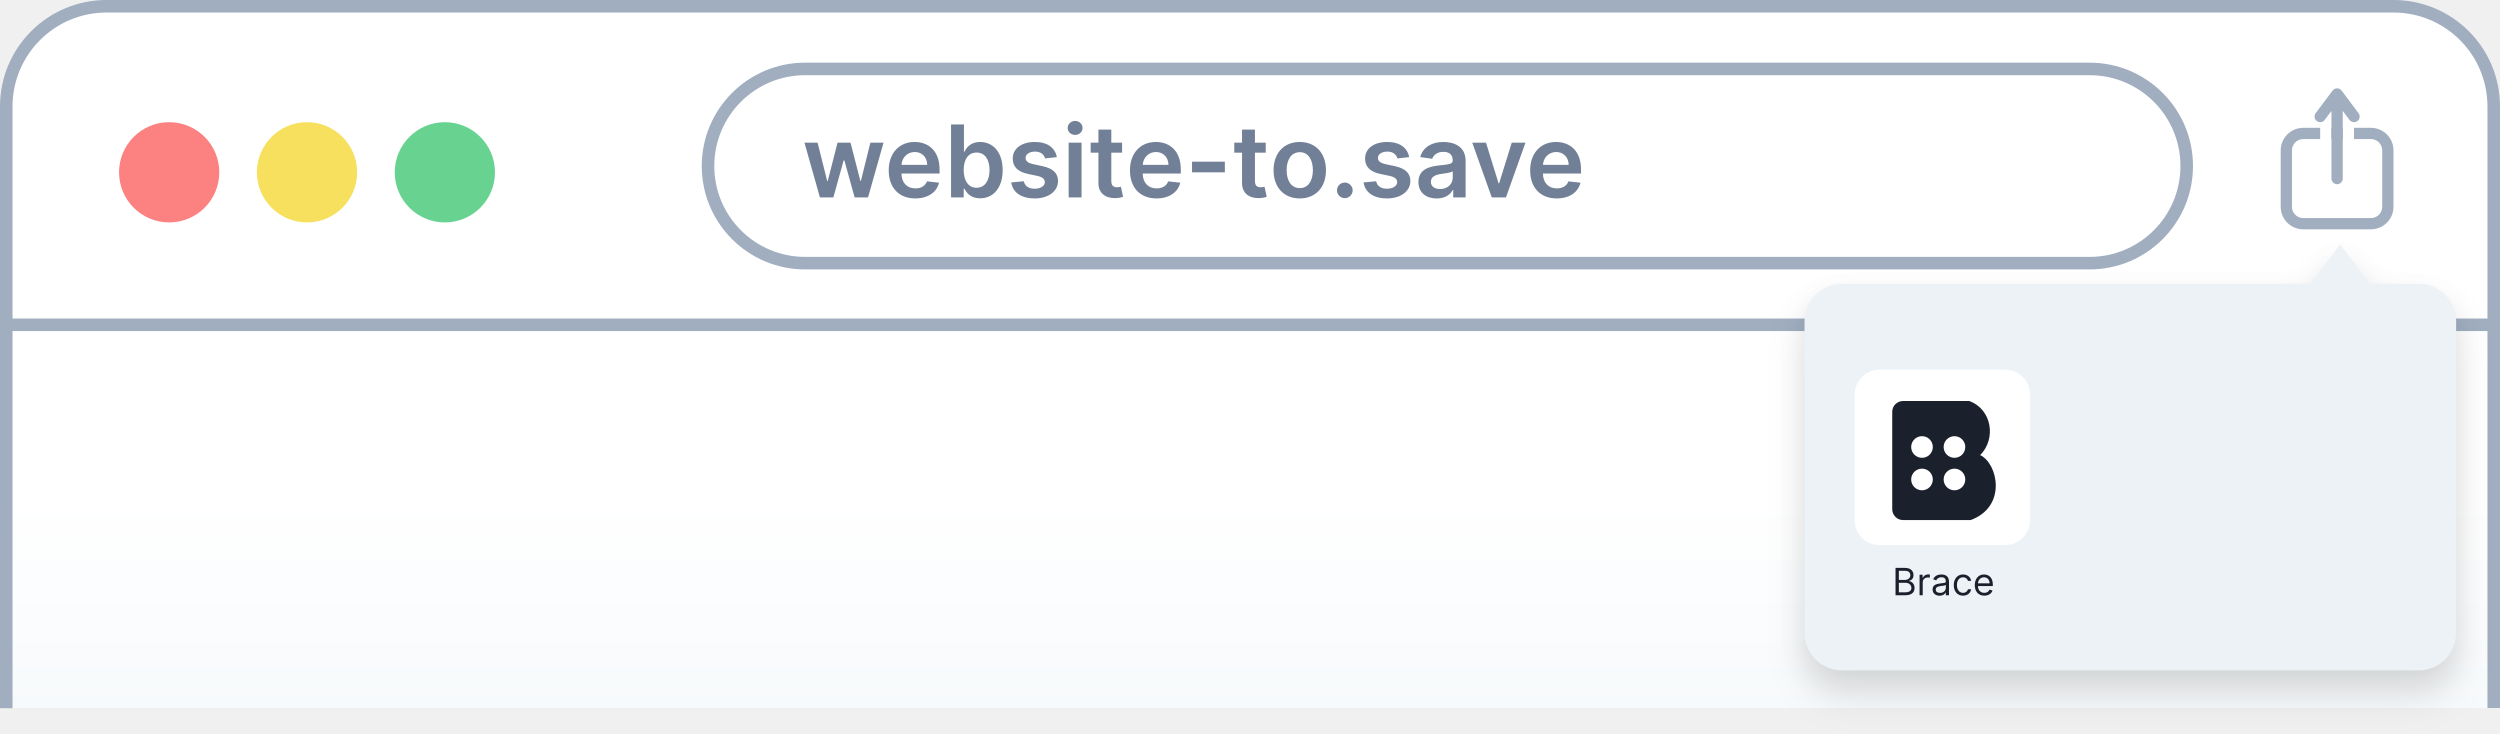
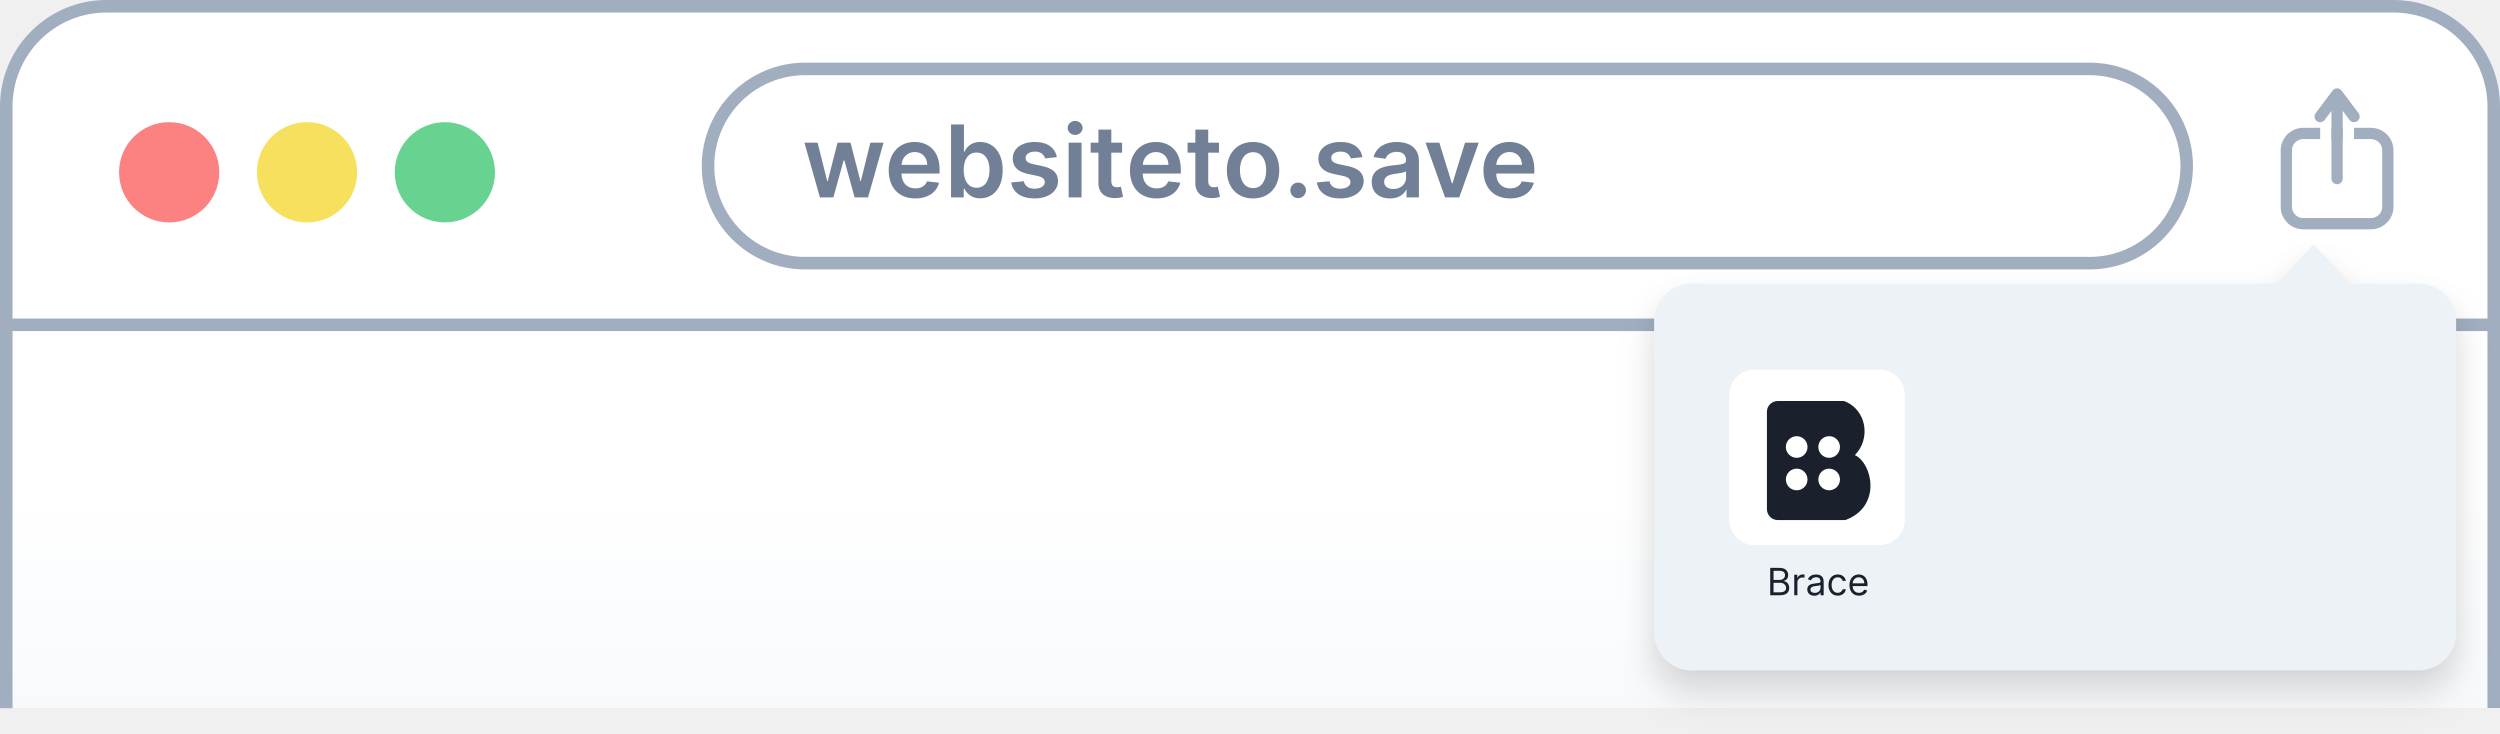
<svg xmlns="http://www.w3.org/2000/svg" width="399" height="117" viewBox="0 0 399 117" fill="none">
  <path d="M1 17C1 8.163 8.163 1 17 1H382C390.837 1 398 8.163 398 17V113H1V17Z" fill="url(#paint0_linear)" />
  <path d="M1 113.028V51.834M1 51.834V17C1 8.163 8.163 1 17 1H382C390.837 1 398 8.163 398 17V51.834M1 51.834H398M398 51.834V113" stroke="#A0AEC0" stroke-width="2" />
  <circle cx="27" cy="27.5" r="8" fill="#FC8181" />
  <circle cx="49" cy="27.5" r="8" fill="#F6E05E" />
  <circle cx="71" cy="27.5" r="8" fill="#68D391" />
  <path d="M128.5 11H333.5C342.06 11 349 17.94 349 26.5C349 35.06 342.06 42 333.5 42H128.5C119.94 42 113 35.06 113 26.5C113 17.94 119.94 11 128.5 11Z" fill="white" stroke="#A0AEC0" stroke-width="2" />
-   <path d="M130.858 31.5H133.006L134.642 25.602H134.761L136.398 31.5H138.54L141.011 22.773H138.909L137.398 28.875H137.312L135.744 22.773H133.67L132.102 28.909H132.023L130.489 22.773H128.392L130.858 31.5ZM146.077 31.671C148.111 31.671 149.509 30.676 149.872 29.159L147.952 28.943C147.673 29.682 146.991 30.068 146.105 30.068C144.776 30.068 143.895 29.193 143.878 27.699H149.957V27.068C149.957 24.006 148.116 22.659 145.969 22.659C143.469 22.659 141.838 24.494 141.838 27.188C141.838 29.926 143.446 31.671 146.077 31.671ZM143.884 26.312C143.946 25.199 144.77 24.261 145.997 24.261C147.179 24.261 147.974 25.125 147.986 26.312H143.884ZM151.788 31.5H153.811V30.125H153.93C154.254 30.761 154.93 31.653 156.43 31.653C158.487 31.653 160.027 30.023 160.027 27.148C160.027 24.239 158.442 22.659 156.425 22.659C154.885 22.659 154.243 23.585 153.93 24.216H153.845V19.864H151.788V31.5ZM153.805 27.136C153.805 25.443 154.533 24.347 155.857 24.347C157.226 24.347 157.93 25.511 157.93 27.136C157.93 28.773 157.214 29.966 155.857 29.966C154.544 29.966 153.805 28.829 153.805 27.136ZM168.673 25.079C168.389 23.602 167.207 22.659 165.162 22.659C163.06 22.659 161.628 23.693 161.634 25.307C161.628 26.579 162.412 27.421 164.088 27.767L165.577 28.079C166.378 28.256 166.753 28.579 166.753 29.074C166.753 29.671 166.105 30.119 165.128 30.119C164.185 30.119 163.571 29.71 163.395 28.926L161.389 29.119C161.645 30.722 162.991 31.671 165.134 31.671C167.315 31.671 168.855 30.54 168.861 28.886C168.855 27.642 168.054 26.881 166.406 26.523L164.918 26.204C164.031 26.006 163.679 25.699 163.685 25.193C163.679 24.602 164.332 24.193 165.19 24.193C166.139 24.193 166.639 24.71 166.798 25.284L168.673 25.079ZM170.557 31.5H172.614V22.773H170.557V31.5ZM171.591 21.534C172.244 21.534 172.778 21.034 172.778 20.421C172.778 19.801 172.244 19.301 171.591 19.301C170.932 19.301 170.398 19.801 170.398 20.421C170.398 21.034 170.932 21.534 171.591 21.534ZM179.087 22.773H177.365V20.682H175.308V22.773H174.07V24.364H175.308V29.216C175.297 30.858 176.49 31.665 178.036 31.619C178.621 31.602 179.024 31.489 179.246 31.415L178.899 29.807C178.786 29.835 178.553 29.886 178.297 29.886C177.78 29.886 177.365 29.704 177.365 28.875V24.364H179.087V22.773ZM184.577 31.671C186.611 31.671 188.009 30.676 188.372 29.159L186.452 28.943C186.173 29.682 185.491 30.068 184.605 30.068C183.276 30.068 182.395 29.193 182.378 27.699H188.457V27.068C188.457 24.006 186.616 22.659 184.469 22.659C181.969 22.659 180.338 24.494 180.338 27.188C180.338 29.926 181.946 31.671 184.577 31.671ZM182.384 26.312C182.446 25.199 183.27 24.261 184.497 24.261C185.679 24.261 186.474 25.125 186.486 26.312H182.384ZM195.487 25.807H190.249V27.5H195.487V25.807ZM202.009 22.773H200.287V20.682H198.23V22.773H196.991V24.364H198.23V29.216C198.219 30.858 199.412 31.665 200.957 31.619C201.543 31.602 201.946 31.489 202.168 31.415L201.821 29.807C201.707 29.835 201.474 29.886 201.219 29.886C200.702 29.886 200.287 29.704 200.287 28.875V24.364H202.009V22.773ZM207.442 31.671C209.999 31.671 211.624 29.869 211.624 27.171C211.624 24.466 209.999 22.659 207.442 22.659C204.885 22.659 203.26 24.466 203.26 27.171C203.26 29.869 204.885 31.671 207.442 31.671ZM207.453 30.023C206.038 30.023 205.345 28.761 205.345 27.165C205.345 25.568 206.038 24.29 207.453 24.29C208.845 24.29 209.538 25.568 209.538 27.165C209.538 28.761 208.845 30.023 207.453 30.023ZM214.636 31.625C215.307 31.625 215.881 31.068 215.886 30.375C215.881 29.693 215.307 29.136 214.636 29.136C213.943 29.136 213.381 29.693 213.386 30.375C213.381 31.068 213.943 31.625 214.636 31.625ZM224.908 25.079C224.624 23.602 223.442 22.659 221.396 22.659C219.294 22.659 217.862 23.693 217.868 25.307C217.862 26.579 218.646 27.421 220.322 27.767L221.811 28.079C222.612 28.256 222.987 28.579 222.987 29.074C222.987 29.671 222.339 30.119 221.362 30.119C220.419 30.119 219.805 29.71 219.629 28.926L217.624 29.119C217.879 30.722 219.226 31.671 221.368 31.671C223.55 31.671 225.089 30.54 225.095 28.886C225.089 27.642 224.288 26.881 222.641 26.523L221.152 26.204C220.266 26.006 219.913 25.699 219.919 25.193C219.913 24.602 220.567 24.193 221.425 24.193C222.374 24.193 222.874 24.71 223.033 25.284L224.908 25.079ZM229.303 31.676C230.672 31.676 231.49 31.034 231.865 30.301H231.933V31.5H233.911V25.659C233.911 23.352 232.03 22.659 230.365 22.659C228.53 22.659 227.121 23.477 226.666 25.068L228.587 25.341C228.791 24.744 229.371 24.233 230.376 24.233C231.331 24.233 231.854 24.722 231.854 25.579V25.614C231.854 26.204 231.234 26.233 229.695 26.398C228.001 26.579 226.382 27.085 226.382 29.051C226.382 30.767 227.638 31.676 229.303 31.676ZM229.837 30.165C228.979 30.165 228.365 29.773 228.365 29.017C228.365 28.227 229.053 27.898 229.973 27.767C230.513 27.693 231.592 27.557 231.859 27.341V28.369C231.859 29.341 231.075 30.165 229.837 30.165ZM243.462 22.773H241.274L239.263 29.256H239.172L237.166 22.773H234.973L238.081 31.5H240.354L243.462 22.773ZM248.452 31.671C250.486 31.671 251.884 30.676 252.247 29.159L250.327 28.943C250.048 29.682 249.366 30.068 248.48 30.068C247.151 30.068 246.27 29.193 246.253 27.699H252.332V27.068C252.332 24.006 250.491 22.659 248.344 22.659C245.844 22.659 244.213 24.494 244.213 27.188C244.213 29.926 245.821 31.671 248.452 31.671ZM246.259 26.312C246.321 25.199 247.145 24.261 248.372 24.261C249.554 24.261 250.349 25.125 250.361 26.312H246.259Z" fill="#718096" />
+   <path d="M130.858 31.5H133.006L134.642 25.602H134.761L136.398 31.5H138.54L141.011 22.773H138.909L137.398 28.875H137.312L135.744 22.773H133.67L132.102 28.909H132.023L130.489 22.773H128.392L130.858 31.5ZM146.077 31.671C148.111 31.671 149.509 30.676 149.872 29.159L147.952 28.943C147.673 29.682 146.991 30.068 146.105 30.068C144.776 30.068 143.895 29.193 143.878 27.699H149.957V27.068C149.957 24.006 148.116 22.659 145.969 22.659C143.469 22.659 141.838 24.494 141.838 27.188C141.838 29.926 143.446 31.671 146.077 31.671ZM143.884 26.312C143.946 25.199 144.77 24.261 145.997 24.261C147.179 24.261 147.974 25.125 147.986 26.312H143.884ZM151.788 31.5H153.811V30.125H153.93C154.254 30.761 154.93 31.653 156.43 31.653C158.487 31.653 160.027 30.023 160.027 27.148C160.027 24.239 158.442 22.659 156.425 22.659C154.885 22.659 154.243 23.585 153.93 24.216H153.845V19.864H151.788V31.5ZM153.805 27.136C153.805 25.443 154.533 24.347 155.857 24.347C157.226 24.347 157.93 25.511 157.93 27.136C157.93 28.773 157.214 29.966 155.857 29.966C154.544 29.966 153.805 28.829 153.805 27.136ZM168.673 25.079C168.389 23.602 167.207 22.659 165.162 22.659C163.06 22.659 161.628 23.693 161.634 25.307C161.628 26.579 162.412 27.421 164.088 27.767L165.577 28.079C166.378 28.256 166.753 28.579 166.753 29.074C166.753 29.671 166.105 30.119 165.128 30.119C164.185 30.119 163.571 29.71 163.395 28.926L161.389 29.119C161.645 30.722 162.991 31.671 165.134 31.671C167.315 31.671 168.855 30.54 168.861 28.886C168.855 27.642 168.054 26.881 166.406 26.523L164.918 26.204C164.031 26.006 163.679 25.699 163.685 25.193C163.679 24.602 164.332 24.193 165.19 24.193C166.139 24.193 166.639 24.71 166.798 25.284L168.673 25.079ZM170.557 31.5H172.614V22.773H170.557V31.5ZM171.591 21.534C172.244 21.534 172.778 21.034 172.778 20.421C172.778 19.801 172.244 19.301 171.591 19.301C170.932 19.301 170.398 19.801 170.398 20.421C170.398 21.034 170.932 21.534 171.591 21.534ZM179.087 22.773H177.365V20.682H175.308V22.773H174.07V24.364H175.308V29.216C175.297 30.858 176.49 31.665 178.036 31.619C178.621 31.602 179.024 31.489 179.246 31.415L178.899 29.807C178.786 29.835 178.553 29.886 178.297 29.886C177.78 29.886 177.365 29.704 177.365 28.875V24.364H179.087V22.773ZM184.577 31.671C186.611 31.671 188.009 30.676 188.372 29.159L186.452 28.943C186.173 29.682 185.491 30.068 184.605 30.068C183.276 30.068 182.395 29.193 182.378 27.699H188.457V27.068C188.457 24.006 186.616 22.659 184.469 22.659C181.969 22.659 180.338 24.494 180.338 27.188C180.338 29.926 181.946 31.671 184.577 31.671ZM182.384 26.312C182.446 25.199 183.27 24.261 184.497 24.261C185.679 24.261 186.474 25.125 186.486 26.312H182.384ZM194.555 22.773H192.834V20.682H190.777V22.773H189.538V24.364H190.777V29.216C190.766 30.858 191.959 31.665 193.504 31.619C194.089 31.602 194.493 31.489 194.714 31.415L194.368 29.807C194.254 29.835 194.021 29.886 193.766 29.886C193.249 29.886 192.834 29.704 192.834 28.875V24.364H194.555V22.773ZM199.989 31.671C202.545 31.671 204.17 29.869 204.17 27.171C204.17 24.466 202.545 22.659 199.989 22.659C197.432 22.659 195.807 24.466 195.807 27.171C195.807 29.869 197.432 31.671 199.989 31.671ZM200 30.023C198.585 30.023 197.892 28.761 197.892 27.165C197.892 25.568 198.585 24.29 200 24.29C201.392 24.29 202.085 25.568 202.085 27.165C202.085 28.761 201.392 30.023 200 30.023ZM207.183 31.625C207.854 31.625 208.428 31.068 208.433 30.375C208.428 29.693 207.854 29.136 207.183 29.136C206.49 29.136 205.928 29.693 205.933 30.375C205.928 31.068 206.49 31.625 207.183 31.625ZM217.455 25.079C217.17 23.602 215.989 22.659 213.943 22.659C211.841 22.659 210.409 23.693 210.415 25.307C210.409 26.579 211.193 27.421 212.869 27.767L214.358 28.079C215.159 28.256 215.534 28.579 215.534 29.074C215.534 29.671 214.886 30.119 213.909 30.119C212.966 30.119 212.352 29.71 212.176 28.926L210.17 29.119C210.426 30.722 211.773 31.671 213.915 31.671C216.097 31.671 217.636 30.54 217.642 28.886C217.636 27.642 216.835 26.881 215.188 26.523L213.699 26.204C212.812 26.006 212.46 25.699 212.466 25.193C212.46 24.602 213.114 24.193 213.972 24.193C214.92 24.193 215.42 24.71 215.58 25.284L217.455 25.079ZM221.849 31.676C223.219 31.676 224.037 31.034 224.412 30.301H224.48V31.5H226.457V25.659C226.457 23.352 224.577 22.659 222.912 22.659C221.077 22.659 219.668 23.477 219.213 25.068L221.134 25.341C221.338 24.744 221.918 24.233 222.923 24.233C223.878 24.233 224.401 24.722 224.401 25.579V25.614C224.401 26.204 223.781 26.233 222.241 26.398C220.548 26.579 218.929 27.085 218.929 29.051C218.929 30.767 220.185 31.676 221.849 31.676ZM222.384 30.165C221.526 30.165 220.912 29.773 220.912 29.017C220.912 28.227 221.599 27.898 222.52 27.767C223.06 27.693 224.139 27.557 224.406 27.341V28.369C224.406 29.341 223.622 30.165 222.384 30.165ZM236.009 22.773H233.821L231.81 29.256H231.719L229.713 22.773H227.52L230.628 31.5H232.901L236.009 22.773ZM240.999 31.671C243.033 31.671 244.43 30.676 244.794 29.159L242.874 28.943C242.595 29.682 241.913 30.068 241.027 30.068C239.697 30.068 238.817 29.193 238.8 27.699H244.879V27.068C244.879 24.006 243.038 22.659 240.891 22.659C238.391 22.659 236.76 24.494 236.76 27.188C236.76 29.926 238.368 31.671 240.999 31.671ZM238.805 26.312C238.868 25.199 239.692 24.261 240.919 24.261C242.101 24.261 242.896 25.125 242.908 26.312H238.805Z" fill="#718096" />
  <rect x="364.9" y="21.3" width="16.2" height="14.4" rx="2.7" stroke="#A0AEC0" stroke-width="1.8" />
  <rect x="370.3" y="18.6" width="1.8" height="5.4" fill="white" />
  <rect x="373.9" y="18.6" width="1.8" height="5.4" fill="white" />
  <path d="M373 28.5V15M373 15L370.3 18.6M373 15L375.7 18.6" stroke="#A0AEC0" stroke-width="1.8" stroke-linecap="round" stroke-linejoin="round" />
  <g filter="url(#filter0_dd)">
-     <path fill-rule="evenodd" clip-rule="evenodd" d="M378.263 45.277L373.5 39L368.737 45.277H378.263ZM294 45.277C290.686 45.277 288 47.963 288 51.277V101C288 104.314 290.686 107 294 107H386C389.314 107 392 104.314 392 101V51.277C392 47.963 389.314 45.277 386 45.277H294Z" fill="#EDF2F7" />
+     <path fill-rule="evenodd" clip-rule="evenodd" d="M375.093 45.277L369.231 39L363.368 45.277H375.093ZM270 45.277C266.686 45.277 264 47.963 264 51.277V101C264 104.314 266.686 107 270 107H386C389.314 107 392 104.314 392 101V51.277C392 47.963 389.314 45.277 386 45.277H270Z" fill="#EDF2F7" />
  </g>
-   <rect x="296" y="59" width="28" height="28" rx="4" fill="white" />
-   <path d="M316.034 72.636C318.625 70.045 317.936 65.315 314.282 64L303.727 64C302.864 64 302 64.689 302 65.727L302 81.273C302 82.136 302.691 83 303.727 83H314.523C320.377 80.841 318.841 73.932 316.034 72.636Z" fill="#1A202C" />
-   <circle cx="306.75" cy="71.341" r="1.727" fill="white" />
-   <circle cx="311.932" cy="71.341" r="1.727" fill="white" />
-   <circle cx="311.932" cy="76.523" r="1.727" fill="white" />
-   <circle cx="306.75" cy="76.523" r="1.727" fill="white" />
-   <path d="M302.528 95H304.105C305.136 95 305.562 94.497 305.562 93.841C305.562 93.151 305.085 92.776 304.685 92.75V92.707C305.06 92.605 305.392 92.358 305.392 91.796C305.392 91.156 304.966 90.636 304.054 90.636H302.528V95ZM303.057 94.531V93.014H304.131C304.702 93.014 305.06 93.398 305.06 93.841C305.06 94.224 304.795 94.531 304.105 94.531H303.057ZM303.057 92.554V91.105H304.054C304.634 91.105 304.889 91.412 304.889 91.796C304.889 92.256 304.514 92.554 304.037 92.554H303.057ZM306.363 95H306.865V92.929C306.865 92.486 307.215 92.162 307.692 92.162C307.826 92.162 307.965 92.188 307.999 92.196V91.685C307.941 91.68 307.809 91.676 307.735 91.676C307.343 91.676 307.002 91.898 306.882 92.222H306.848V91.727H306.363V95ZM309.558 95.077C310.129 95.077 310.427 94.77 310.53 94.557H310.555V95H311.058V92.844C311.058 91.804 310.265 91.685 309.848 91.685C309.354 91.685 308.791 91.855 308.535 92.452L309.013 92.622C309.123 92.383 309.385 92.128 309.865 92.128C310.327 92.128 310.555 92.373 310.555 92.793V92.81C310.555 93.053 310.308 93.031 309.711 93.108C309.104 93.187 308.442 93.321 308.442 94.071C308.442 94.71 308.936 95.077 309.558 95.077ZM309.635 94.625C309.234 94.625 308.944 94.446 308.944 94.097C308.944 93.713 309.294 93.594 309.686 93.543C309.899 93.517 310.47 93.457 310.555 93.355V93.815C310.555 94.224 310.231 94.625 309.635 94.625ZM313.305 95.068C314.03 95.068 314.507 94.625 314.592 94.046H314.089C313.996 94.403 313.697 94.617 313.305 94.617C312.709 94.617 312.325 94.122 312.325 93.364C312.325 92.622 312.717 92.136 313.305 92.136C313.749 92.136 314.013 92.409 314.089 92.707H314.592C314.507 92.094 313.987 91.685 313.297 91.685C312.411 91.685 311.822 92.383 311.822 93.381C311.822 94.361 312.385 95.068 313.305 95.068ZM316.7 95.068C317.364 95.068 317.85 94.736 318.004 94.242L317.518 94.105C317.39 94.446 317.094 94.617 316.7 94.617C316.109 94.617 315.702 94.235 315.679 93.534H318.055V93.321C318.055 92.102 317.33 91.685 316.648 91.685C315.762 91.685 315.174 92.383 315.174 93.389C315.174 94.395 315.754 95.068 316.7 95.068ZM315.679 93.099C315.713 92.59 316.073 92.136 316.648 92.136C317.194 92.136 317.543 92.546 317.543 93.099H315.679Z" fill="#1A202C" />
+   <rect x="276" y="59" width="28" height="28" rx="4" fill="white" />
+   <path d="M296.034 72.636C298.625 70.045 297.936 65.315 294.282 64L283.727 64C282.864 64 282 64.689 282 65.727L282 81.273C282 82.136 282.691 83 283.727 83H294.523C300.377 80.841 298.841 73.932 296.034 72.636Z" fill="#1A202C" />
+   <circle cx="286.75" cy="71.341" r="1.727" fill="white" />
+   <circle cx="291.932" cy="71.341" r="1.727" fill="white" />
+   <circle cx="291.932" cy="76.523" r="1.727" fill="white" />
+   <circle cx="286.75" cy="76.523" r="1.727" fill="white" />
+   <path d="M282.528 95H284.105C285.136 95 285.562 94.497 285.562 93.841C285.562 93.151 285.085 92.776 284.685 92.75V92.707C285.06 92.605 285.392 92.358 285.392 91.796C285.392 91.156 284.966 90.636 284.054 90.636H282.528V95ZM283.057 94.531V93.014H284.131C284.702 93.014 285.06 93.398 285.06 93.841C285.06 94.224 284.795 94.531 284.105 94.531H283.057ZM283.057 92.554V91.105H284.054C284.634 91.105 284.889 91.412 284.889 91.796C284.889 92.256 284.514 92.554 284.037 92.554H283.057ZM286.363 95H286.865V92.929C286.865 92.486 287.215 92.162 287.692 92.162C287.826 92.162 287.965 92.188 287.999 92.196V91.685C287.941 91.68 287.809 91.676 287.735 91.676C287.343 91.676 287.002 91.898 286.882 92.222H286.848V91.727H286.363V95ZM289.558 95.077C290.129 95.077 290.427 94.77 290.53 94.557H290.555V95H291.058V92.844C291.058 91.804 290.265 91.685 289.848 91.685C289.354 91.685 288.791 91.855 288.535 92.452L289.013 92.622C289.123 92.383 289.385 92.128 289.865 92.128C290.327 92.128 290.555 92.373 290.555 92.793V92.81C290.555 93.053 290.308 93.031 289.711 93.108C289.104 93.187 288.442 93.321 288.442 94.071C288.442 94.71 288.936 95.077 289.558 95.077ZM289.635 94.625C289.234 94.625 288.944 94.446 288.944 94.097C288.944 93.713 289.294 93.594 289.686 93.543C289.899 93.517 290.47 93.457 290.555 93.355V93.815C290.555 94.224 290.231 94.625 289.635 94.625ZM293.305 95.068C294.03 95.068 294.507 94.625 294.592 94.046H294.089C293.996 94.403 293.697 94.617 293.305 94.617C292.709 94.617 292.325 94.122 292.325 93.364C292.325 92.622 292.717 92.136 293.305 92.136C293.749 92.136 294.013 92.409 294.089 92.707H294.592C294.507 92.094 293.987 91.685 293.297 91.685C292.411 91.685 291.822 92.383 291.822 93.381C291.822 94.361 292.385 95.068 293.305 95.068ZM296.7 95.068C297.364 95.068 297.85 94.736 298.004 94.242L297.518 94.105C297.39 94.446 297.094 94.617 296.7 94.617C296.109 94.617 295.702 94.235 295.679 93.534H298.055V93.321C298.055 92.102 297.33 91.685 296.648 91.685C295.762 91.685 295.174 92.383 295.174 93.389C295.174 94.395 295.754 95.068 296.7 95.068ZM295.679 93.099C295.713 92.59 296.073 92.136 296.648 92.136C297.194 92.136 297.543 92.546 297.543 93.099H295.679Z" fill="#1A202C" />
  <defs>
-     <filter id="filter0_dd" x="282" y="37" width="116" height="80" filterUnits="userSpaceOnUse" color-interpolation-filters="sRGB">
+     <filter id="filter0_dd" x="258" y="37" width="140" height="80" filterUnits="userSpaceOnUse" color-interpolation-filters="sRGB">
      <feFlood flood-opacity="0" result="BackgroundImageFix" />
      <feColorMatrix in="SourceAlpha" type="matrix" values="0 0 0 0 0 0 0 0 0 0 0 0 0 0 0 0 0 0 127 0" />
      <feOffset dy="4" />
      <feGaussianBlur stdDeviation="3" />
      <feColorMatrix type="matrix" values="0 0 0 0 0 0 0 0 0 0 0 0 0 0 0 0 0 0 0.1 0" />
      <feBlend mode="normal" in2="BackgroundImageFix" result="effect1_dropShadow" />
      <feColorMatrix in="SourceAlpha" type="matrix" values="0 0 0 0 0 0 0 0 0 0 0 0 0 0 0 0 0 0 127 0" />
      <feOffset dy="2" />
      <feGaussianBlur stdDeviation="2" />
      <feColorMatrix type="matrix" values="0 0 0 0 0 0 0 0 0 0 0 0 0 0 0 0 0 0 0.06 0" />
      <feBlend mode="normal" in2="effect1_dropShadow" result="effect2_dropShadow" />
      <feBlend mode="normal" in="SourceGraphic" in2="effect2_dropShadow" result="shape" />
    </filter>
    <linearGradient id="paint0_linear" x1="199.5" y1="1" x2="199.5" y2="113" gradientUnits="userSpaceOnUse">
      <stop offset="0.698" stop-color="white" />
      <stop offset="1" stop-color="#F7FAFC" />
    </linearGradient>
  </defs>
</svg>
